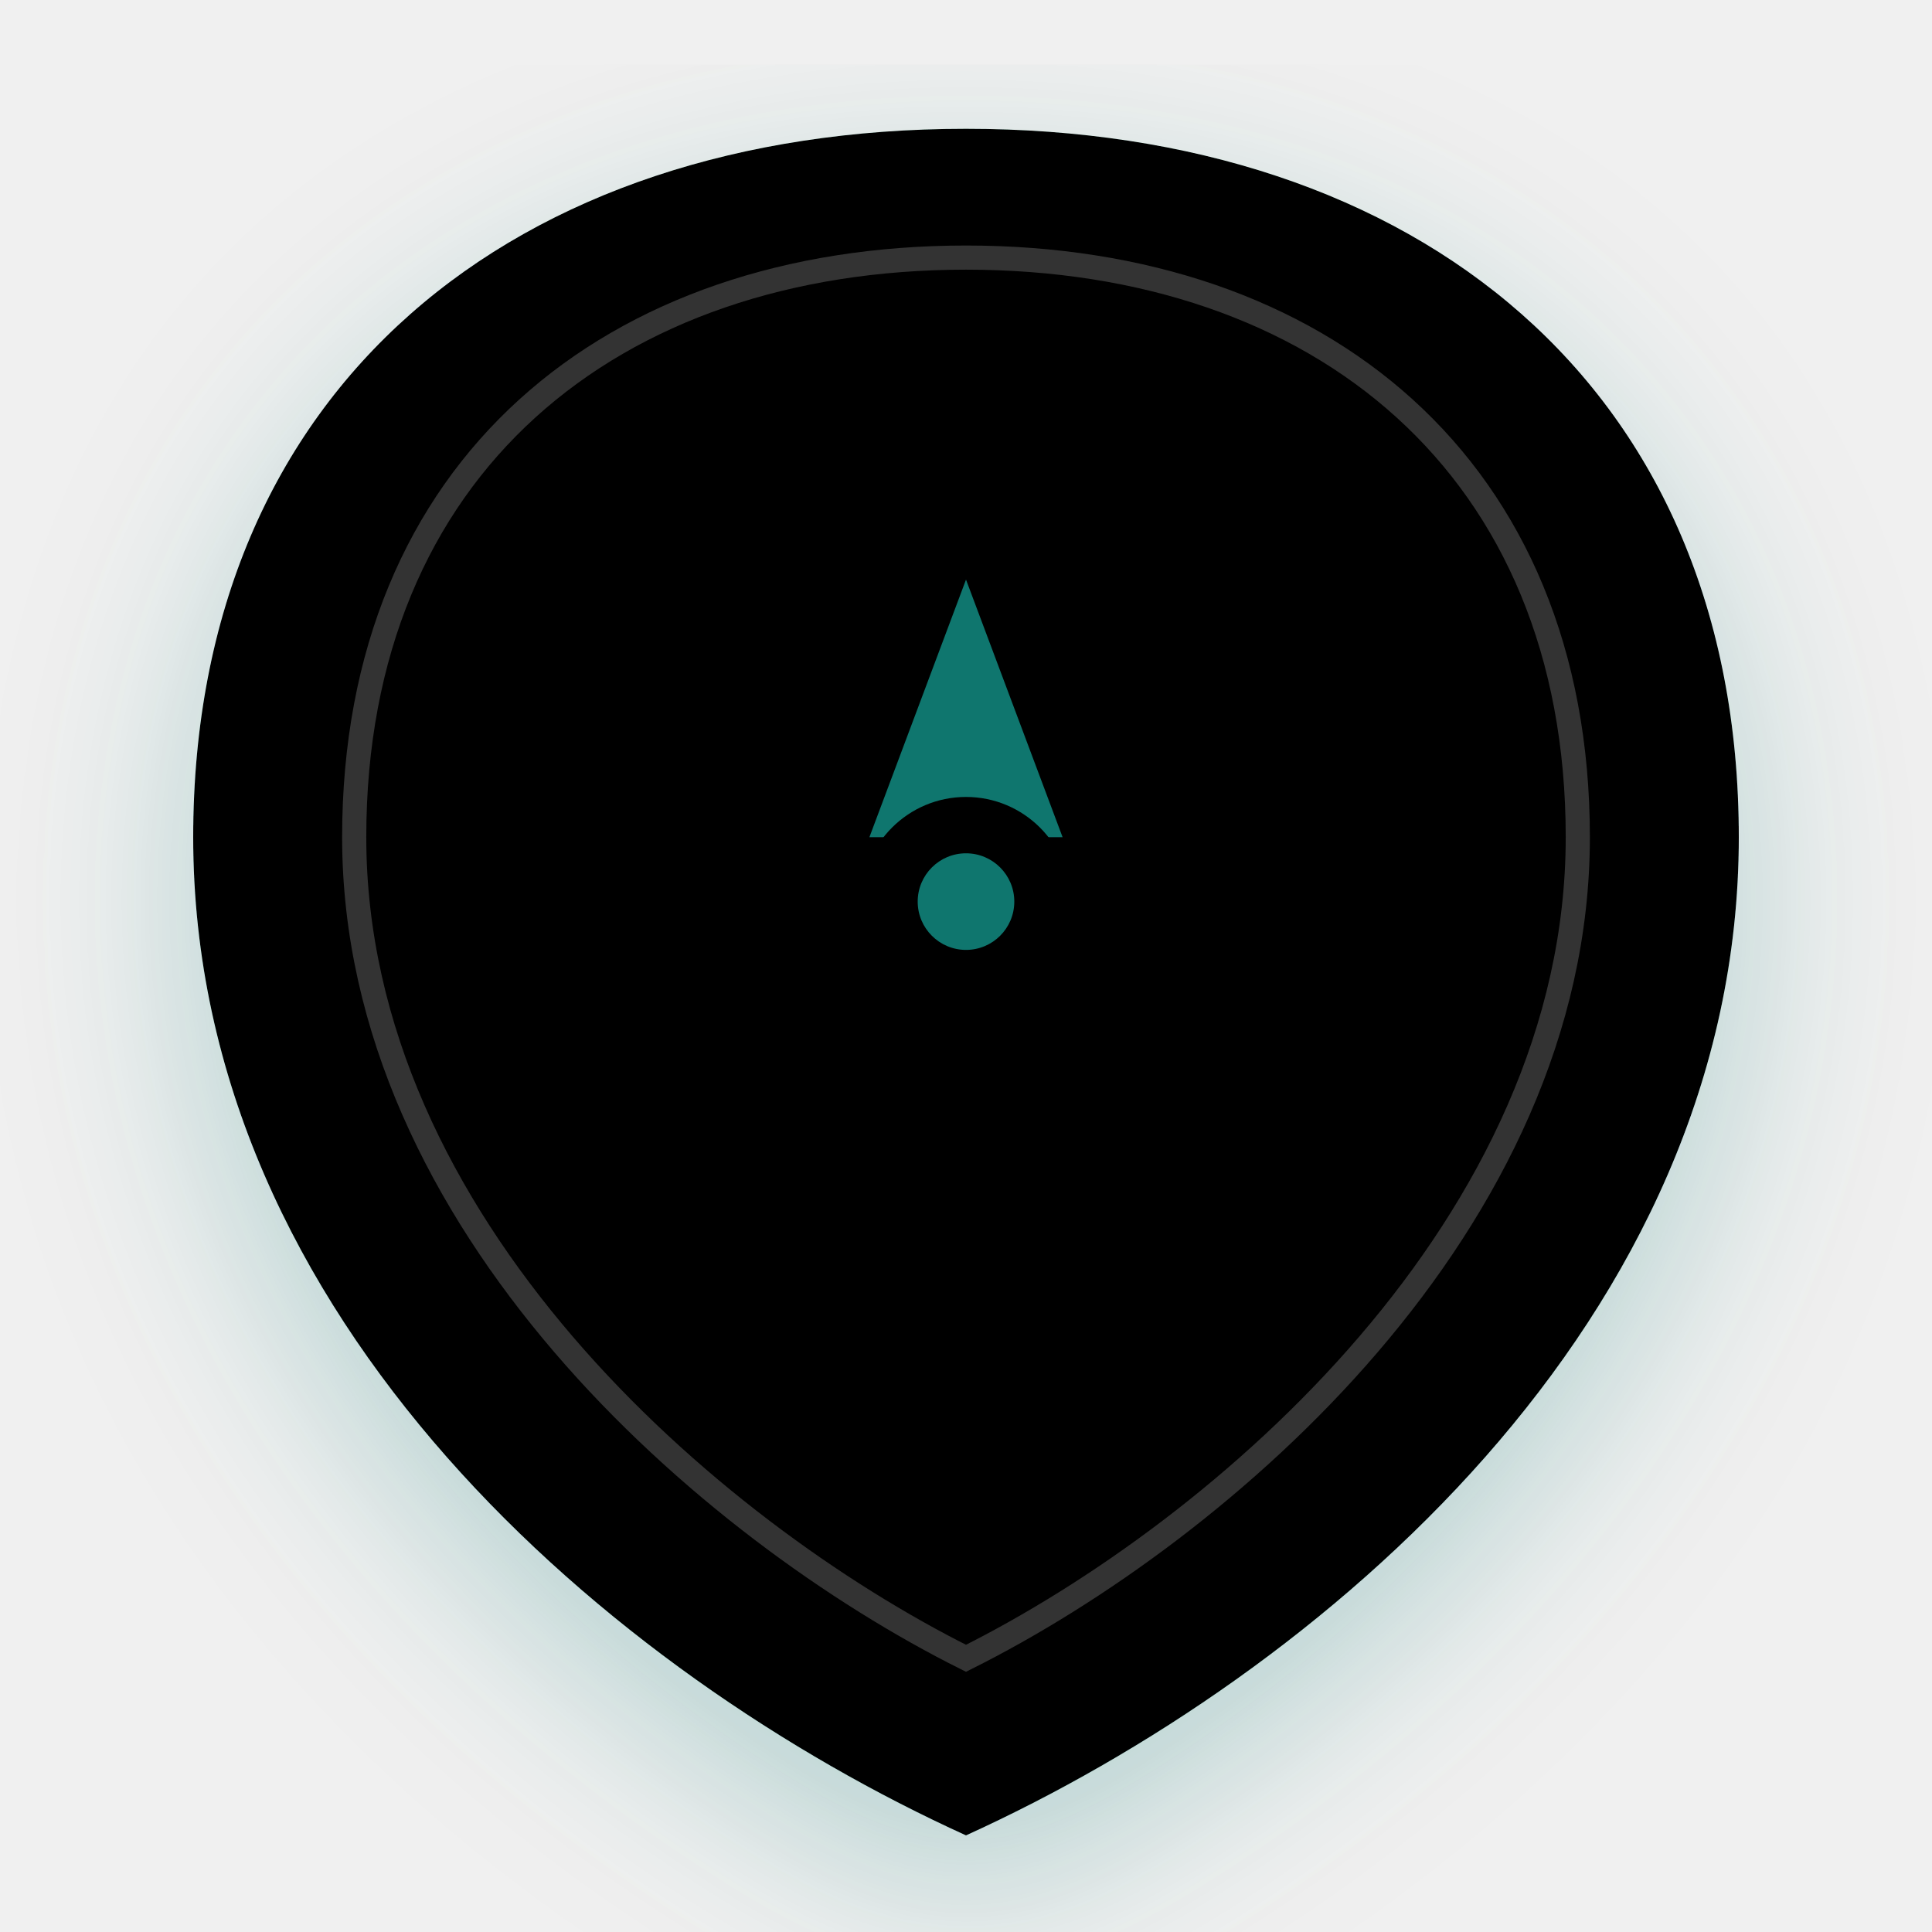
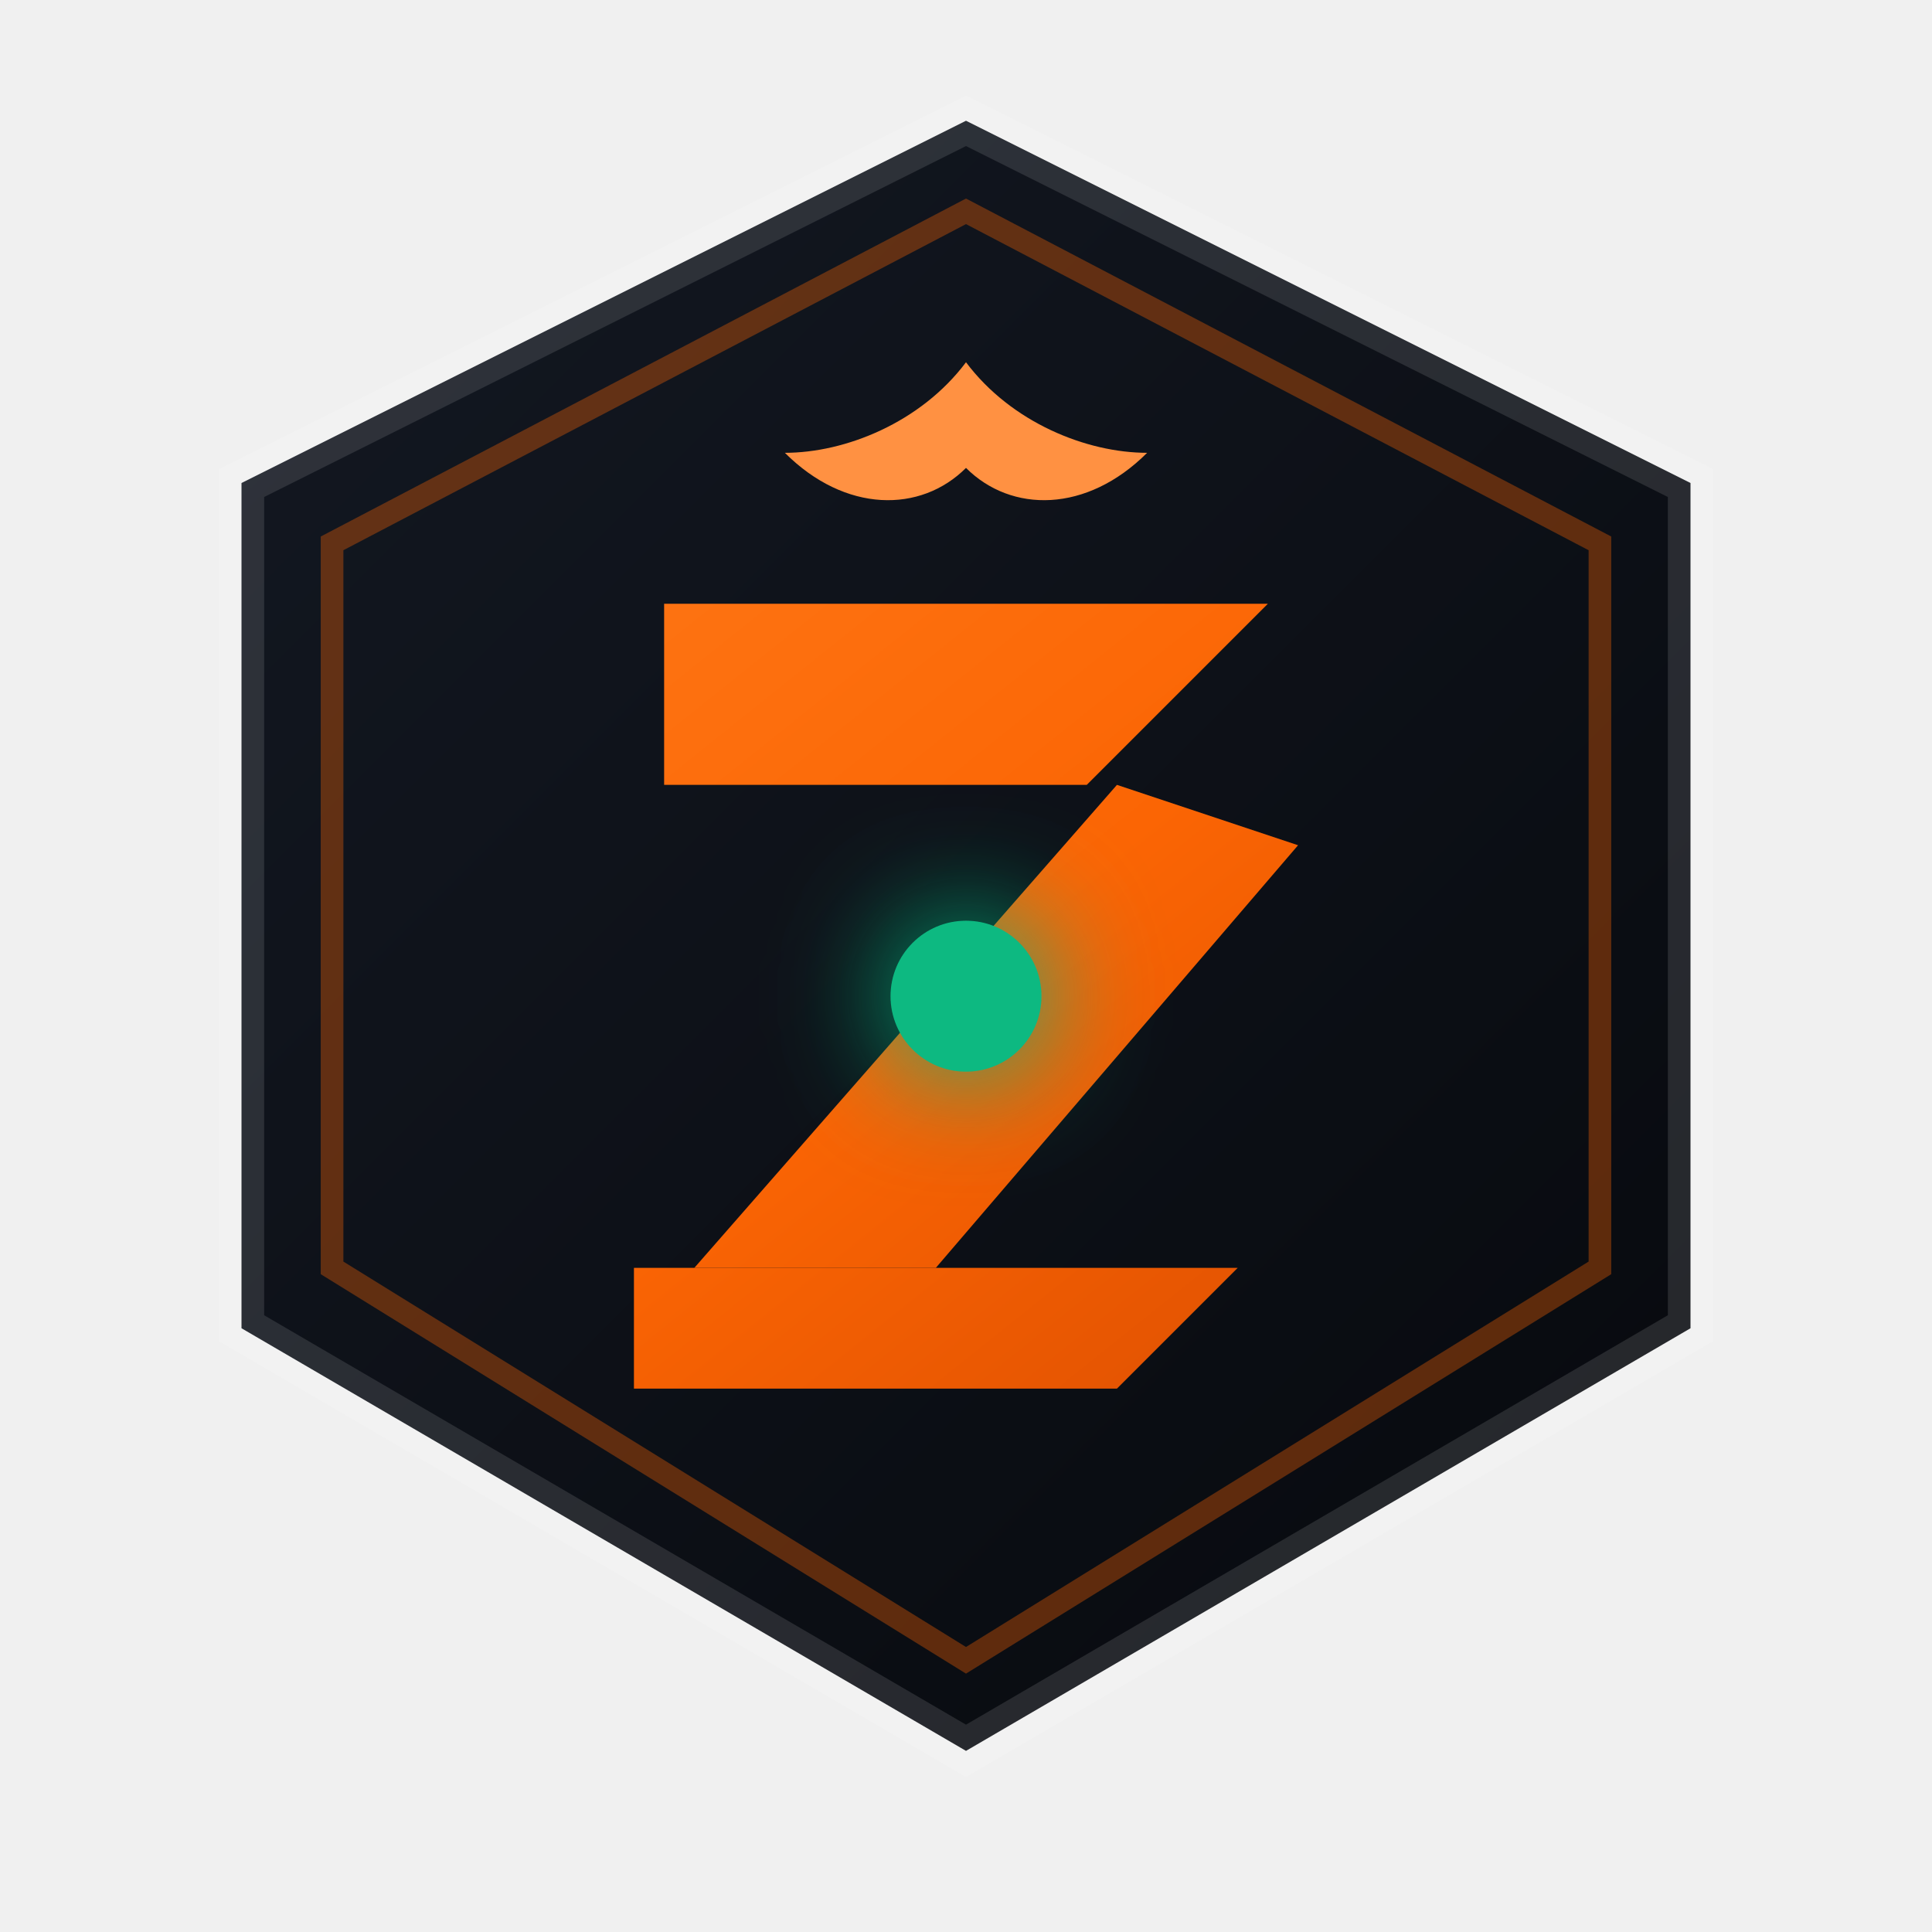
- <svg xmlns="http://www.w3.org/2000/svg" viewBox="0 0 120 120" fill="none">
+ <svg xmlns="http://www.w3.org/2000/svg" viewBox="0 0 64 64" fill="none">
  <defs>
-     <linearGradient id="shieldTealGrad" x1="15" y1="10" x2="105" y2="110" gradientUnits="userSpaceOnUse">
-       <stop offset="0%" stopColor="#0D9488" />
-       <stop offset="60%" stopColor="#0F766E" />
-       <stop offset="100%" stopColor="#115E59" />
+     <linearGradient id="shieldBg" x1="4" y1="4" x2="60" y2="60" gradientUnits="userSpaceOnUse">
+       <stop offset="0%" stop-color="#141923" />
+       <stop offset="100%" stop-color="#06080c" />
    </linearGradient>
-     <linearGradient id="azureGlowGrad" x1="30" y1="15" x2="90" y2="85" gradientUnits="userSpaceOnUse">
-       <stop offset="0%" stopColor="#38BDF8" />
-       <stop offset="100%" stopColor="#0EA5E9" />
+     <linearGradient id="orangeGlow" x1="16" y1="12" x2="48" y2="52" gradientUnits="userSpaceOnUse">
+       <stop offset="0%" stop-color="#ff7b1a" />
+       <stop offset="50%" stop-color="#fb6504" />
+       <stop offset="100%" stop-color="#d44800" />
    </linearGradient>
-     <linearGradient id="goldKeyGrad" x1="45" y1="35" x2="75" y2="85" gradientUnits="userSpaceOnUse">
-       <stop offset="0%" stopColor="#FBBF24" />
-       <stop offset="100%" stopColor="#F59E0B" />
+     <linearGradient id="accentGlow" x1="20" y1="20" x2="44" y2="44" gradientUnits="userSpaceOnUse">
+       <stop offset="0%" stop-color="#10B981" />
+       <stop offset="100%" stop-color="#059669" />
    </linearGradient>
-     <filter id="softGlow" x="-10%" y="-10%" width="120%" height="120%" filterUnits="userSpaceOnUse">
-       <feDropShadow dx="0" dy="4" stdDeviation="6" flood-color="#0F766E" flood-opacity="0.25" />
+     <filter id="glowFilter" x="-20%" y="-20%" width="140%" height="140%" filterUnits="userSpaceOnUse">
+       <feGaussianBlur stdDeviation="2" result="blur" />
+       <feComposite in="SourceGraphic" in2="blur" operator="over" />
    </filter>
  </defs>
-   <path d="M60 8 C88 8 108 24 108 52 C108 82 82 104 60 114 C38 104 12 82 12 52 C12 24 32 8 60 8 Z" fill="url(#shieldTealGrad)" filter="url(#softGlow)" />
-   <path d="M60 16 C82 16 98 29 98 52 C98 76 76 95 60 103 C44 95 22 76 22 52 C22 29 38 16 60 16 Z" fill="none" stroke="#FFFFFF" stroke-width="1.5" stroke-opacity="0.2" />
-   <path d="M60 22 L36 78 H48 L56 58 H64 L72 78 H84 L60 22 Z" fill="url(#azureGlowGrad)" opacity="0.95" />
-   <path d="M60 36 L54 52 H66 L60 36 Z" fill="#0F766E" />
-   <circle cx="60" cy="56" r="6.5" fill="url(#goldKeyGrad)" />
-   <circle cx="60" cy="56" r="3" fill="#0F766E" />
-   <rect x="58.5" y="62" width="3" height="22" rx="1.5" fill="url(#goldKeyGrad)" />
-   <rect x="61.5" y="74" width="5.5" height="3" rx="1" fill="url(#goldKeyGrad)" />
-   <rect x="61.5" y="80" width="4" height="2.5" rx="0.8" fill="url(#goldKeyGrad)" />
+   <polygon points="32,4 56,16 56,44 32,58 8,44 8,16" fill="url(#shieldBg)" stroke="rgba(255, 255, 255, 0.12)" stroke-width="1.5" />
+   <polygon points="32,7 53,18 53,42 32,55 11,42 11,18" fill="none" stroke="#fb6504" stroke-width="0.75" stroke-opacity="0.35" />
+   <path d="M22 20H42L36 26H22Z" fill="url(#orangeGlow)" />
+   <path d="M37 26L23 42H31L43 28L37 26Z" fill="url(#orangeGlow)" />
+   <path d="M21 42H41L37 46H21V42Z" fill="url(#orangeGlow)" />
+   <path d="M32 12C33.5 14 36 15 38 15C36 17 33.5 17 32 15.5C30.5 17 28 17 26 15C28 15 30.5 14 32 12Z" fill="#ff9142" />
+   <circle cx="32" cy="33" r="2.5" fill="#10B981" filter="url(#glowFilter)" />
</svg>
